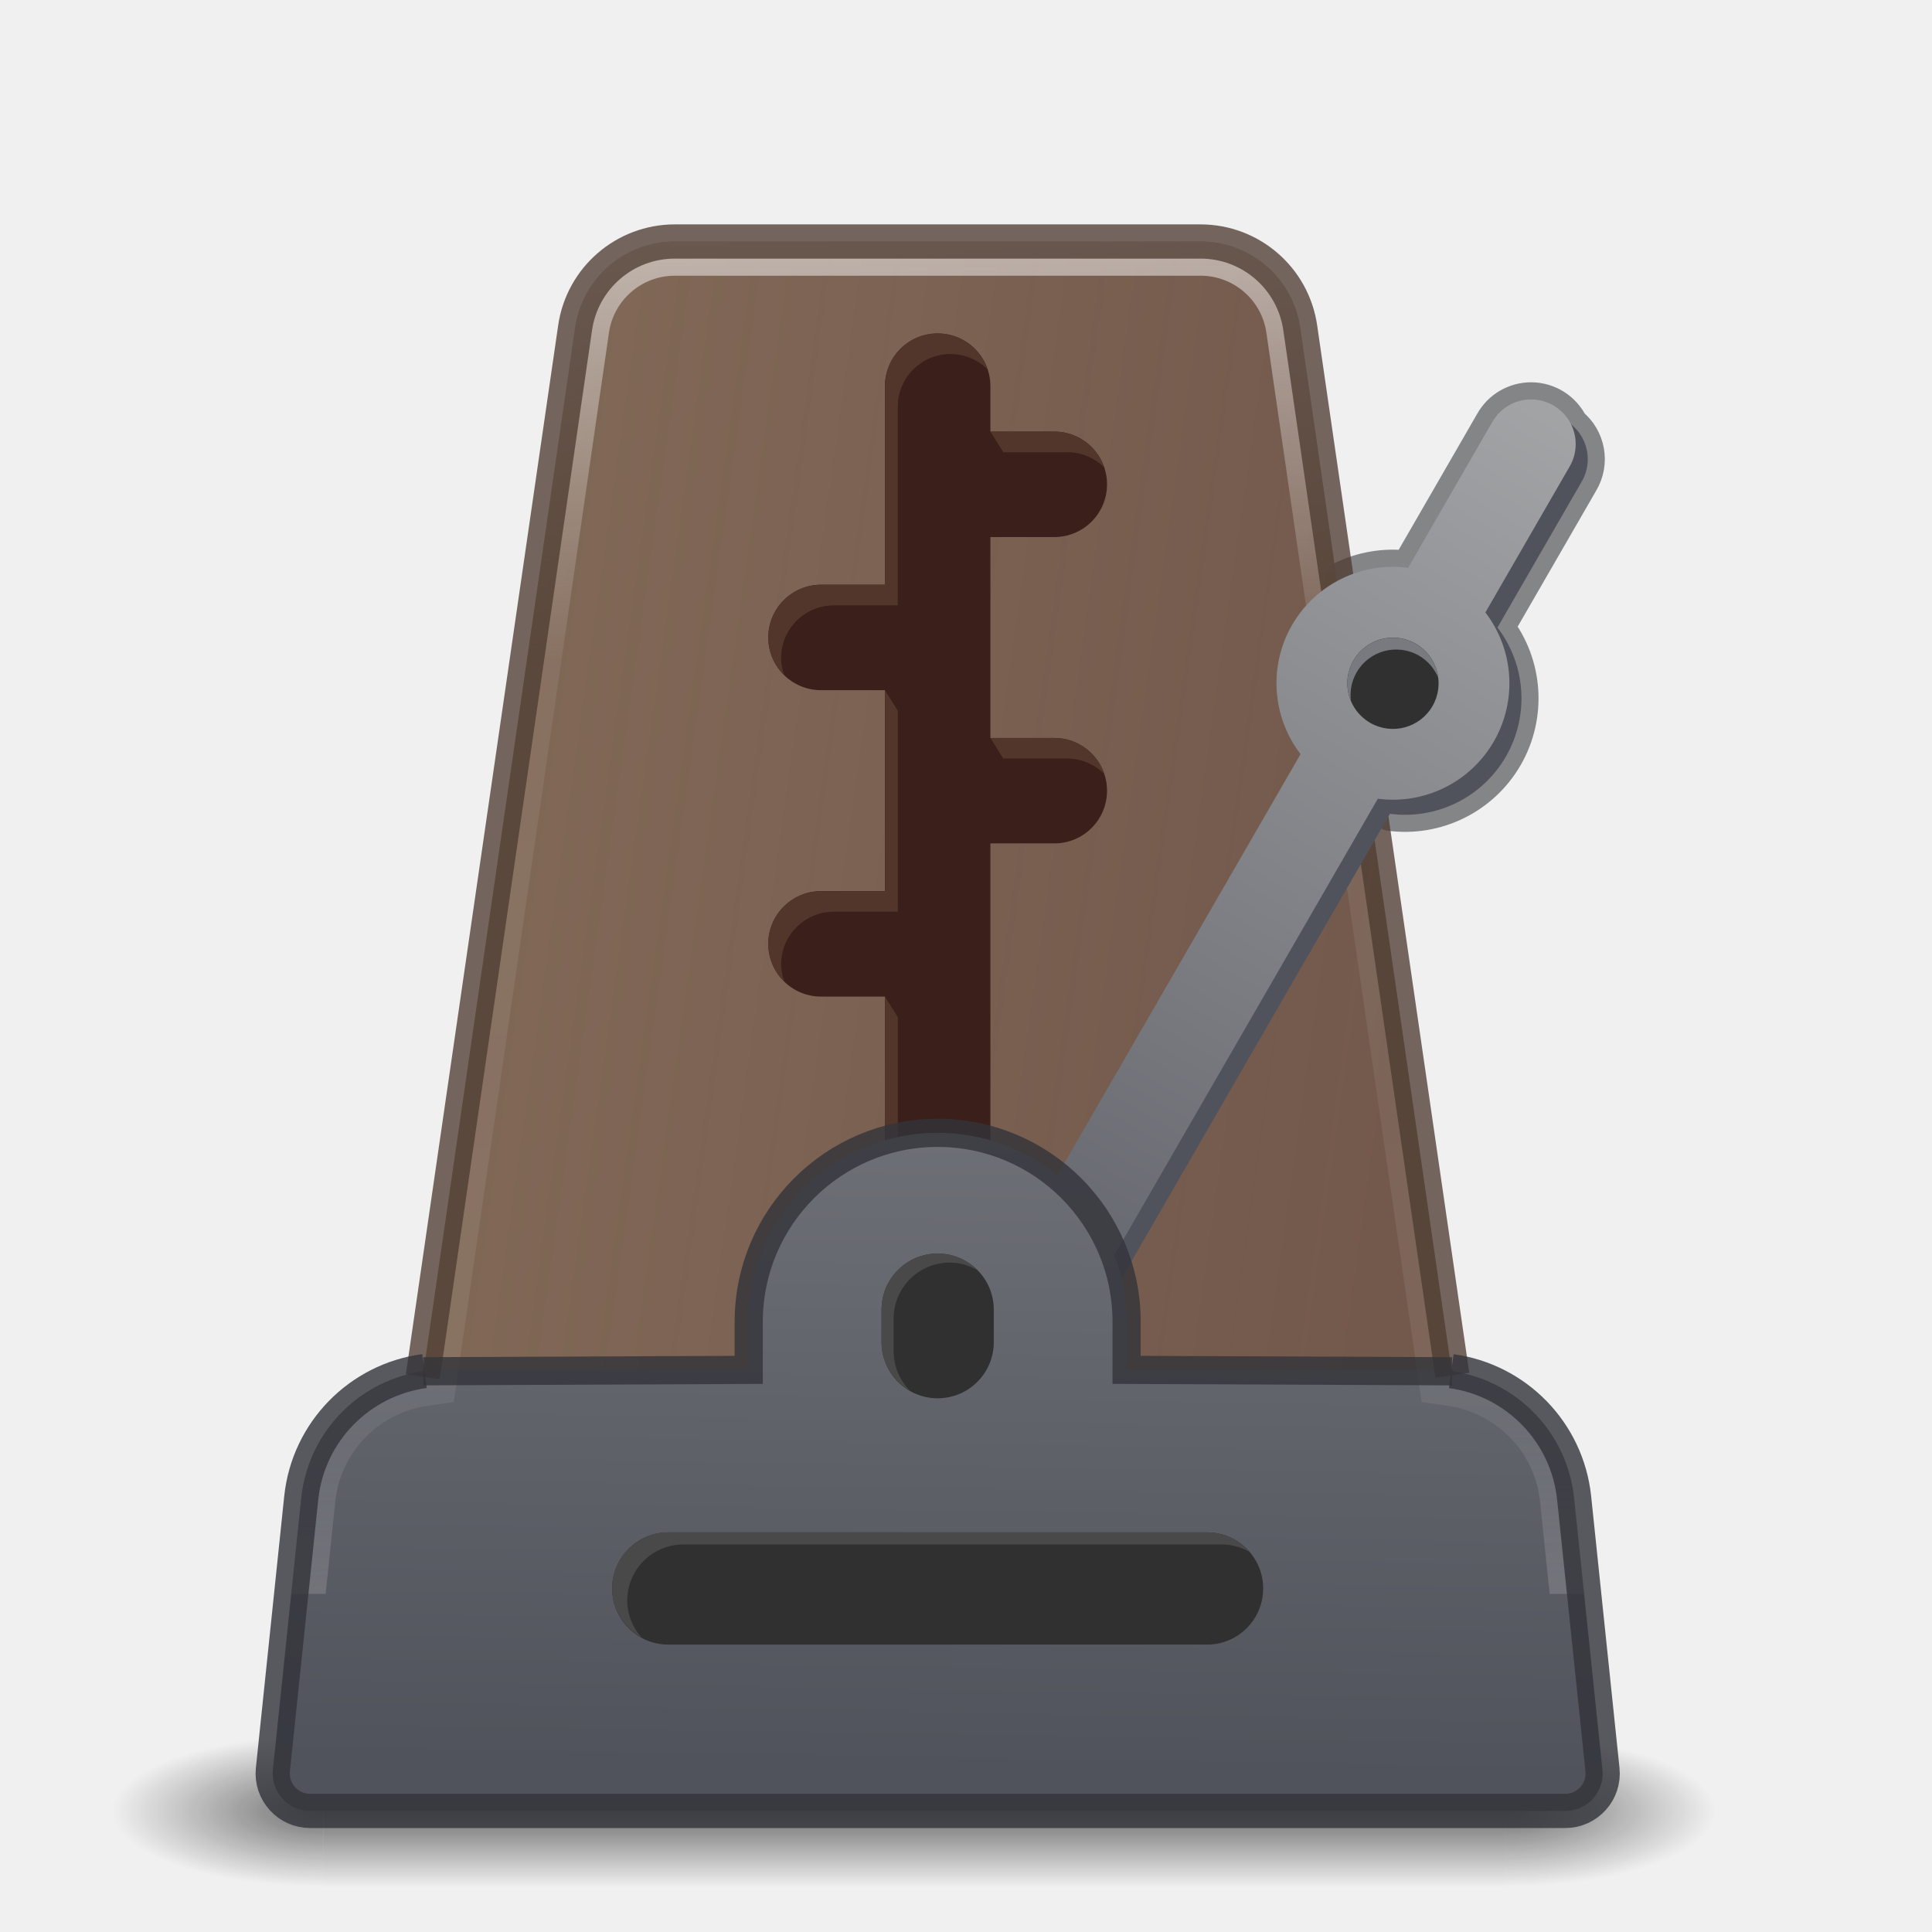
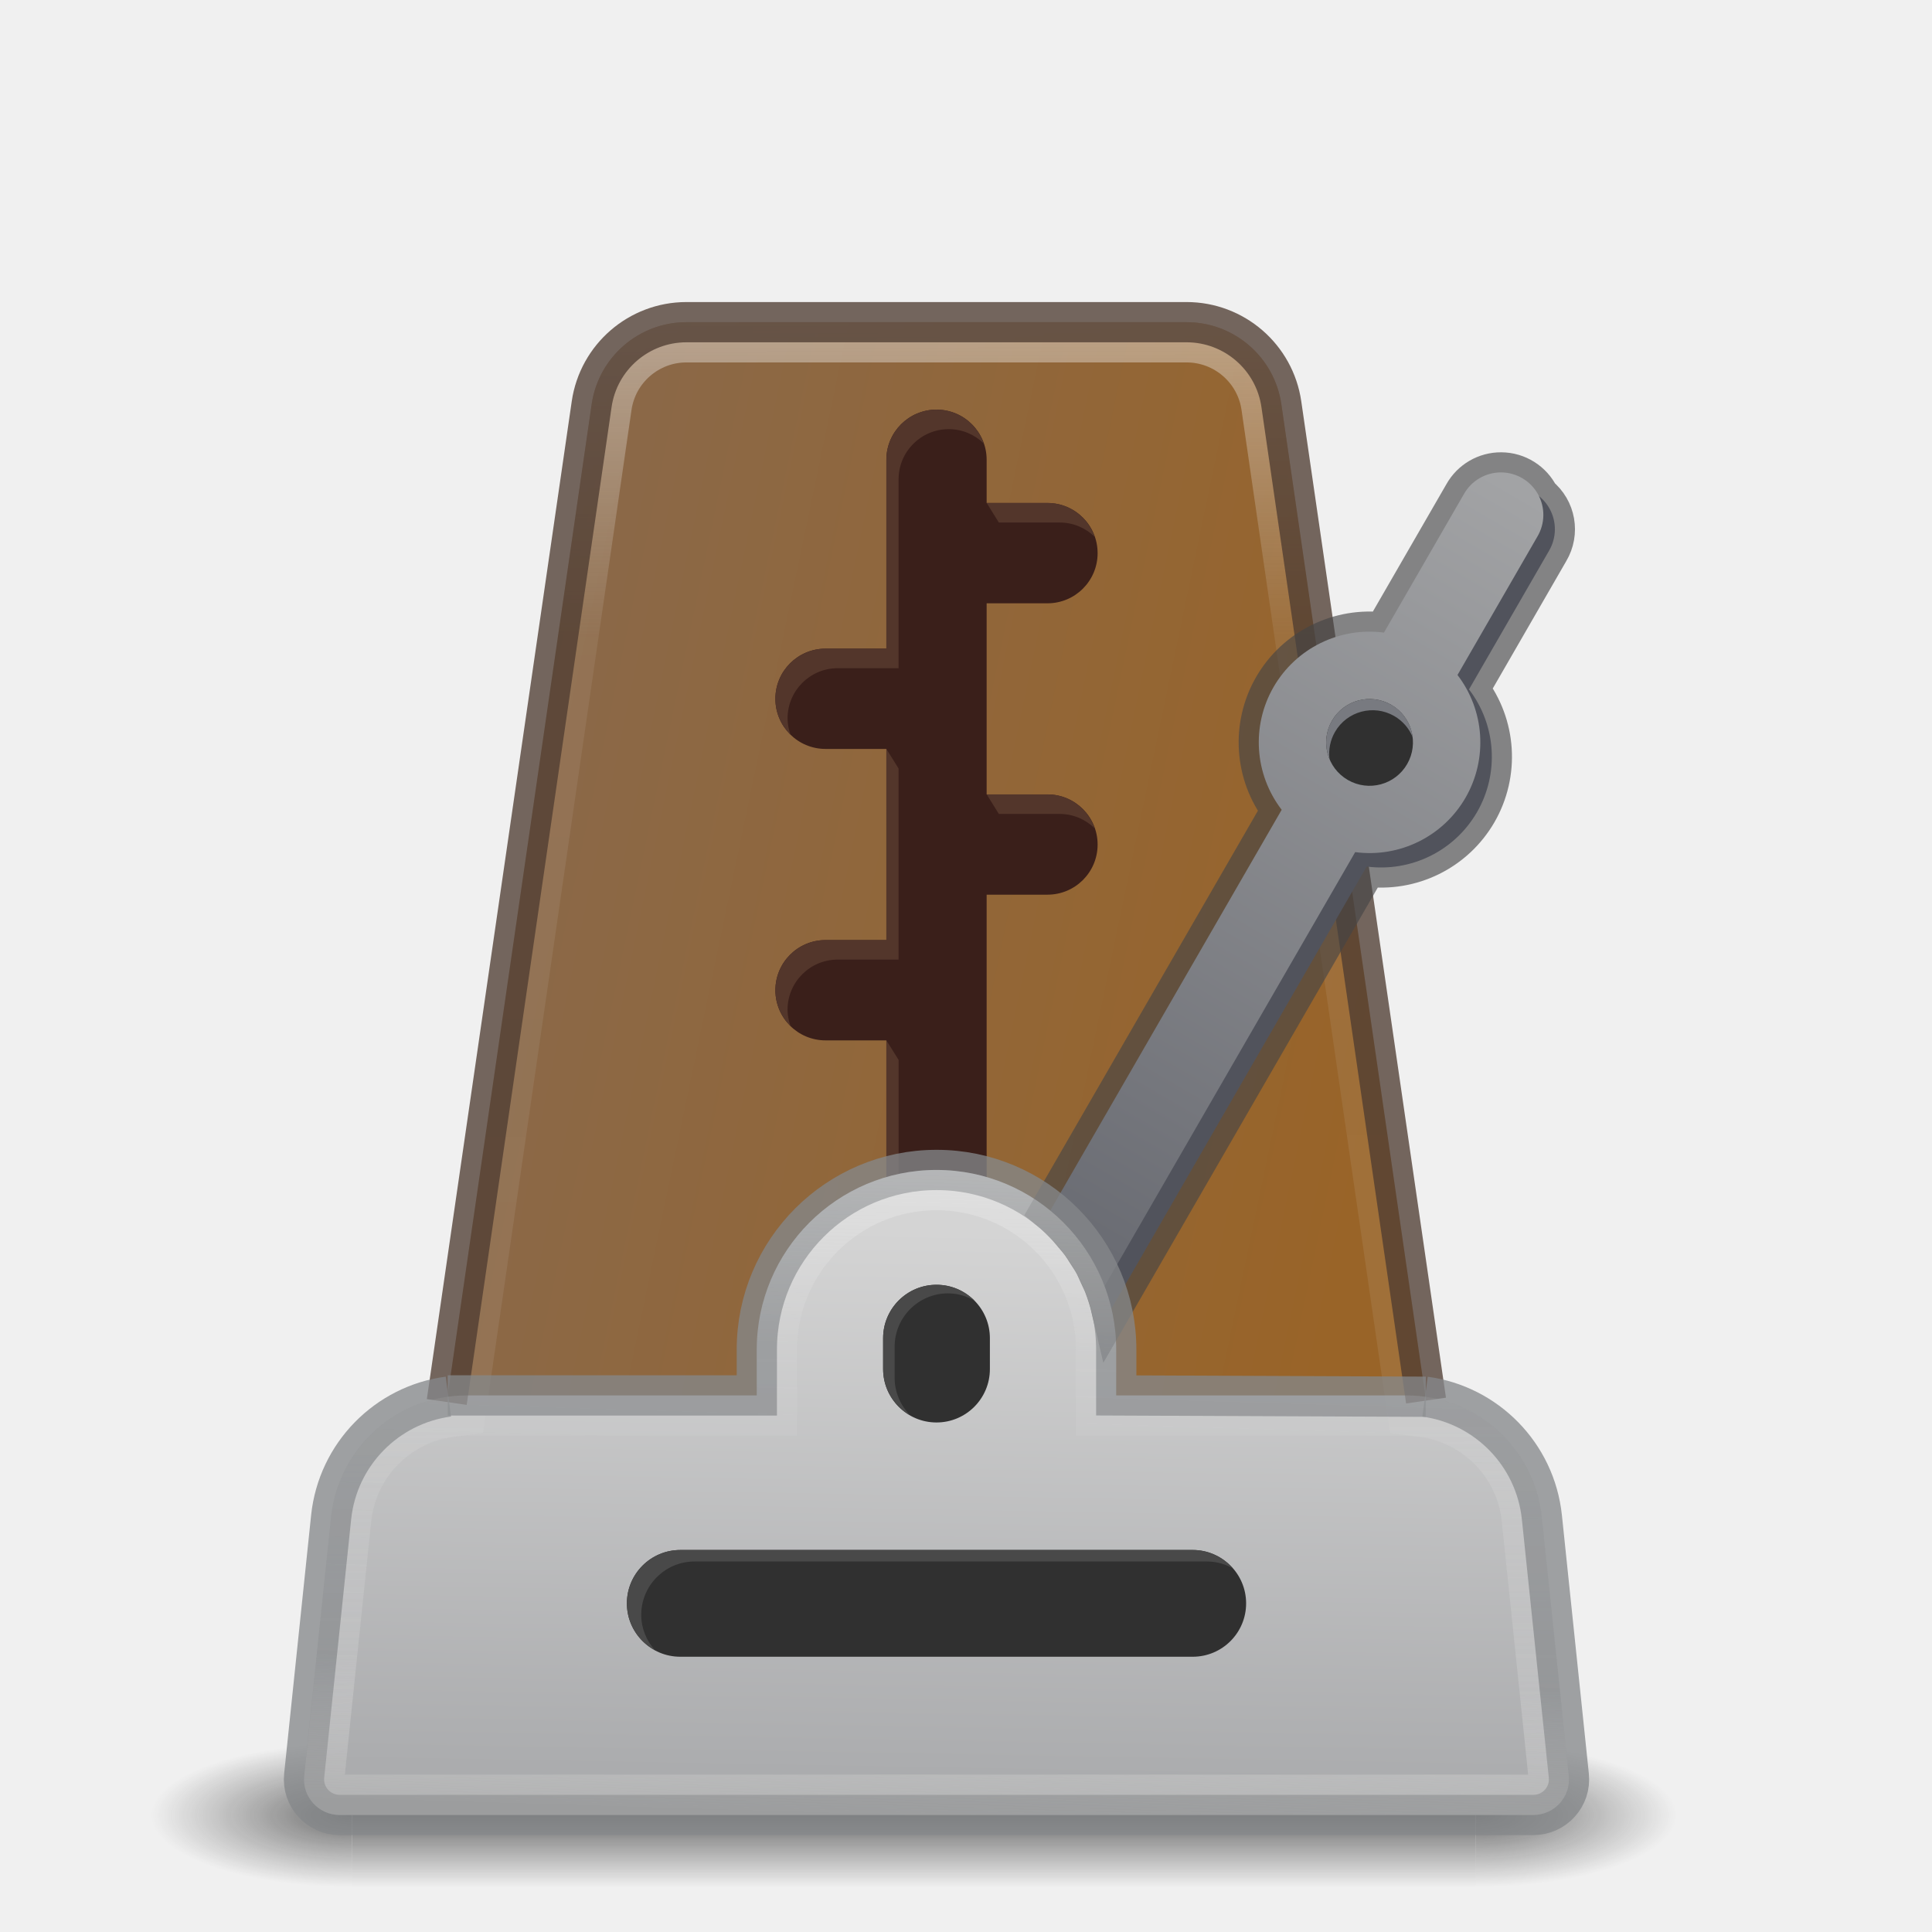
<svg xmlns="http://www.w3.org/2000/svg" xmlns:xlink="http://www.w3.org/1999/xlink" width="48" height="48" viewBox="0 0 48 48" id="svg2" version="1.1">
  <defs id="defs4">
+     <linearGradient id="linearGradient996">
+       <stop id="stop988" offset="0" style="stop-color:#ababab;stop-opacity:0.85" />
+       <stop style="stop-color:#dcdcdc;stop-opacity:0.097" offset="0.222" id="stop990" />
+       <stop style="stop-color:#ececec;stop-opacity:0.185" offset="0.726" id="stop992" />
+       <stop id="stop994" offset="1" style="stop-color:#ffffff;stop-opacity:0.531" />
+     </linearGradient>
+     <linearGradient id="linearGradient966">
+       <stop style="stop-color:#836b59;stop-opacity:1" offset="0" id="stop959" />
+       <stop id="stop962" offset="1" style="stop-color:#996428;stop-opacity:1;" />
+     </linearGradient>
    <linearGradient id="linearGradient967">
      <stop style="stop-color:#a2a3a5;stop-opacity:1" offset="0" id="stop963" />
      <stop style="stop-color:#6a6c73;stop-opacity:1" offset="1" id="stop965" />
    </linearGradient>
    <linearGradient id="linearGradient1001-4">
-       <stop id="stop954" offset="0" style="stop-color:#51535c;stop-opacity:1" />
-       <stop style="stop-color:#73757b;stop-opacity:1;" offset="1" id="stop961" />
+       <stop id="stop954" offset="0" style="stop-color:#abacae;stop-opacity:1" />
+       <stop style="stop-color:#d4d4d4;stop-opacity:1" offset="1" id="stop961" />
    </linearGradient>
-     <linearGradient id="linearGradient1009">
+     <linearGradient id="linearGradient1009-4">
      <stop id="stop942" offset="0" style="stop-color:#836b59;stop-opacity:1" />
-       <stop id="stop944" offset="1" style="stop-color:#6b4f41;stop-opacity:0.936" />
+       <stop style="stop-color:#996428;stop-opacity:1;" offset="0.545" id="stop955" />
+       <stop id="stop944" offset="1" style="stop-color:#ad5f00;stop-opacity:1" />
    </linearGradient>
    <linearGradient id="linearGradient1192">
      <stop style="stop-color:#d9d9d9;stop-opacity:0.309" offset="0" id="stop1188" />
      <stop id="stop1206" offset="0.222" style="stop-color:#dcdcdc;stop-opacity:0.097" />
      <stop id="stop1204" offset="0.726" style="stop-color:#ececec;stop-opacity:0.08" />
      <stop style="stop-color:#ffffff;stop-opacity:0.531" offset="1" id="stop1190" />
    </linearGradient>
    <linearGradient id="linearGradient4224">
      <stop style="stop-color:#000000;stop-opacity:0.6" offset="0" id="stop4226" />
      <stop style="stop-color:#000000;stop-opacity:0;" offset="1" id="stop4228" />
    </linearGradient>
    <linearGradient id="linearGradient4202">
      <stop style="stop-color:#000000;stop-opacity:0.6" offset="0" id="stop4204" />
      <stop style="stop-color:#000000;stop-opacity:0;" offset="1" id="stop4206" />
    </linearGradient>
    <linearGradient id="linearGradient4189">
      <stop style="stop-color:#000000;stop-opacity:0" offset="0" id="stop4192" />
      <stop id="stop4198" offset="0.5" style="stop-color:#000000;stop-opacity:0.6" />
      <stop style="stop-color:#000000;stop-opacity:0;" offset="1" id="stop4194" />
    </linearGradient>
    <linearGradient id="linearGradient4207">
      <stop style="stop-color:#000000;stop-opacity:0.125" offset="0" id="stop4209" />
      <stop style="stop-color:#000000;stop-opacity:0" offset="1" id="stop4211" />
    </linearGradient>
    <linearGradient id="linearGradient4199">
      <stop id="stop4201" offset="0" style="stop-color:#000000;stop-opacity:0.251" />
      <stop id="stop4203" offset="1" style="stop-color:#ffffff;stop-opacity:0.502" />
    </linearGradient>
    <linearGradient id="linearGradient4187">
      <stop style="stop-color:#000000;stop-opacity:0.439" offset="0" id="stop4189" />
      <stop style="stop-color:#000000;stop-opacity:0.251" offset="1" id="stop4191" />
    </linearGradient>
    <linearGradient xlink:href="#linearGradient4187" id="linearGradient4193" x1="32" y1="1048" x2="32" y2="993" gradientUnits="userSpaceOnUse" />
    <linearGradient xlink:href="#linearGradient4199" id="linearGradient4197" gradientUnits="userSpaceOnUse" x1="32" y1="1030" x2="32" y2="993" gradientTransform="translate(0,1.008766)" />
    <linearGradient xlink:href="#linearGradient4207" id="linearGradient4213" x1="32" y1="1046" x2="32" y2="993" gradientUnits="userSpaceOnUse" />
    <filter style="color-interpolation-filters:sRGB" id="filter4441">
      <feFlood flood-opacity="0.498" flood-color="rgb(0,0,0)" result="flood" id="feFlood4443" />
      <feComposite in="flood" in2="SourceGraphic" operator="in" result="composite1" id="feComposite4445" />
      <feGaussianBlur in="composite1" stdDeviation="1" result="blur" id="feGaussianBlur4447" />
      <feOffset dx="1.38778e-16" dy="1" result="offset" id="feOffset4449" />
      <feComposite in="SourceGraphic" in2="offset" operator="over" result="composite2" id="feComposite4451" />
    </filter>
    <filter style="color-interpolation-filters:sRGB" id="filter4175">
      <feFlood flood-opacity="0.498" flood-color="rgb(0,0,0)" result="flood" id="feFlood4177" />
      <feComposite in="flood" in2="SourceGraphic" operator="in" result="composite1" id="feComposite4179" />
      <feGaussianBlur in="composite1" stdDeviation="1" result="blur" id="feGaussianBlur4181" />
      <feOffset dx="1.38778e-16" dy="1" result="offset" id="feOffset4183" />
      <feComposite in="SourceGraphic" in2="offset" operator="over" result="composite2" id="feComposite4185" />
    </filter>
    <filter style="color-interpolation-filters:sRGB" id="filter4187">
      <feFlood flood-opacity="0.498" flood-color="rgb(0,0,0)" result="flood" id="feFlood4189" />
      <feComposite in="flood" in2="SourceGraphic" operator="in" result="composite1" id="feComposite4191" />
      <feGaussianBlur in="composite1" stdDeviation="1" result="blur" id="feGaussianBlur4193" />
      <feOffset dx="1.38778e-16" dy="1" result="offset" id="feOffset4195" />
      <feComposite in="SourceGraphic" in2="offset" operator="over" result="composite2" id="feComposite4197" />
    </filter>
    <linearGradient xlink:href="#linearGradient4189" id="linearGradient4196" x1="32" y1="58" x2="32" y2="62" gradientUnits="userSpaceOnUse" gradientTransform="matrix(0.9565217,0,0,1.25,1.391304,-15.5)" />
    <radialGradient xlink:href="#linearGradient4202" id="radialGradient4208" cx="9" cy="60" fx="9" fy="60" r="4" gradientTransform="matrix(-2,0,0,-0.625,28,97)" gradientUnits="userSpaceOnUse" />
    <radialGradient xlink:href="#linearGradient4224" id="radialGradient4230" cx="56" cy="60" fx="56" fy="60" r="3" gradientTransform="matrix(2.666667,0,0,0.8333333,-95.33333,9.5)" gradientUnits="userSpaceOnUse" />
    <radialGradient xlink:href="#linearGradient4203" id="radialGradient4209" cx="32" cy="-7" fx="32" fy="-7" r="28" gradientTransform="matrix(1,0,0,0.7142857,-9.9121094e-7,9)" gradientUnits="userSpaceOnUse" />
    <linearGradient id="linearGradient4203">
      <stop style="stop-color:#ffffff;stop-opacity:0.4" offset="0" id="stop4205" />
      <stop style="stop-color:#ffffff;stop-opacity:0" offset="1" id="stop4207" />
    </linearGradient>
-     <linearGradient xlink:href="#linearGradient1001-4" id="linearGradient1015" gradientUnits="userSpaceOnUse" x1="197.563" y1="434.29" x2="201.011" y2="217.703" gradientTransform="matrix(0.08731677,0,0,0.08731678,6.002172,22)" />
-     <mask maskUnits="userSpaceOnUse" id="mask1184">
-       <path id="path1186" d="m 22.354,8 c -1.658,0 -3.064,1.217 -3.303,2.857 l -5.021,34.584 c -2.124,0.299 -3.823,1.993 -4.051,4.182 l -0.938,8.998 c -0.077,0.731 0.497,1.369 1.232,1.369 h 41.576 c 0.736,0 1.309,-0.638 1.232,-1.369 l -0.938,-8.998 C 51.916,47.435 50.218,45.74 48.094,45.441 L 43.072,10.857 C 42.835,9.217 41.427,8 39.77,8 Z" style="fill:#fef6ef;fill-opacity:1;stroke:none;stroke-width:0.116;stroke-opacity:1" />
-     </mask>
-     <linearGradient xlink:href="#linearGradient1192" id="linearGradient1194" x1="31.034" y1="58.561" x2="30.839" y2="8" gradientUnits="userSpaceOnUse" />
+     <linearGradient xlink:href="#linearGradient1001-4" id="linearGradient1015" gradientUnits="userSpaceOnUse" x1="197.563" y1="434.29" x2="200.451" y2="271.915" gradientTransform="matrix(0.08305198,0,0,0.08305198,6.818014,24.00427)" />
+     <linearGradient xlink:href="#linearGradient1192" id="linearGradient1194" x1="31.034" y1="58.561" x2="30.964" y2="4" gradientUnits="userSpaceOnUse" />
    <linearGradient id="linearGradient4170">
      <stop id="stop1245" offset="0" style="stop-color:#575d5e;stop-opacity:1" />
      <stop id="stop1247" offset="1" style="stop-color:#292d2e;stop-opacity:1" />
    </linearGradient>
    <linearGradient xlink:href="#linearGradient3924-2-2-5-8" gradientUnits="userSpaceOnUse" gradientTransform="matrix(1.432432,0,0,1.436283,59.56247,-7.457432)" y2="43" y1="5" x2="24" x1="24" id="linearGradient3180" />
    <linearGradient id="linearGradient3924-2-2-5-8">
      <stop id="stop1251" style="stop-color:#ffffff;stop-opacity:1" offset="0" />
      <stop id="stop1253" style="stop-color:#ffffff;stop-opacity:0.235" offset=".063" />
      <stop id="stop1255" style="stop-color:#ffffff;stop-opacity:0.157" offset=".951" />
      <stop id="stop1257" style="stop-color:#ffffff;stop-opacity:0.392" offset="1" />
    </linearGradient>
    <radialGradient xlink:href="#linearGradient3688-166-749-4-0-3-8" gradientUnits="userSpaceOnUse" gradientTransform="matrix(2.003784,0,0,1.4,27.98813,-17.4)" fy="43.5" fx="4.993" r="2.5" cy="43.5" cx="4.993" id="radialGradient3337-2-2" />
    <linearGradient id="linearGradient3688-166-749-4-0-3-8">
      <stop id="stop1261" style="stop-color:#181818;stop-opacity:1" offset="0" />
      <stop id="stop1263" style="stop-color:#181818;stop-opacity:0" offset="1" />
    </linearGradient>
    <radialGradient xlink:href="#linearGradient3688-166-749-4-0-3-8" gradientUnits="userSpaceOnUse" gradientTransform="matrix(2.003784,0,0,1.4,-20.01187,-104.4)" fy="43.5" fx="4.993" r="2.5" cy="43.5" cx="4.993" id="radialGradient3339-1-4" />
    <linearGradient id="linearGradient3702-501-757-8-4-1-1">
      <stop id="stop1272" style="stop-color:#181818;stop-opacity:0" offset="0" />
      <stop id="stop1274" style="stop-color:#181818;stop-opacity:1" offset=".5" />
      <stop id="stop1276" style="stop-color:#181818;stop-opacity:0" offset="1" />
    </linearGradient>
    <linearGradient xlink:href="#linearGradient3702-501-757-8-4-1-1" gradientUnits="userSpaceOnUse" y2="39.999" y1="47.028" x2="25.058" x1="25.058" id="linearGradient4159" />
    <linearGradient xlink:href="#linearGradient4170" gradientUnits="userSpaceOnUse" y2="59" y1="5" x2="32" x1="32" id="linearGradient4166" gradientTransform="translate(61.94085,-4.986654)" />
-     <linearGradient xlink:href="#linearGradient1009" id="linearGradient947" gradientUnits="userSpaceOnUse" x1="14.868" y1="180.16" x2="330.282" y2="224.686" />
-     <linearGradient xlink:href="#linearGradient967" id="linearGradient969" x1="51.131" y1="13.732" x2="35.942" y2="39.871" gradientUnits="userSpaceOnUse" gradientTransform="matrix(0.7499999,0,0,0.75,-1.4062502e-6,16)" />
-     <linearGradient xlink:href="#linearGradient1009" id="linearGradient1199" gradientUnits="userSpaceOnUse" x1="14.868" y1="180.16" x2="330.282" y2="224.686" />
+     <linearGradient xlink:href="#linearGradient1009-4" id="linearGradient947" gradientUnits="userSpaceOnUse" x1="14.868" y1="180.16" x2="330.282" y2="224.686" />
+     <linearGradient xlink:href="#linearGradient967" id="linearGradient969" x1="51.131" y1="13.732" x2="35.942" y2="39.871" gradientUnits="userSpaceOnUse" gradientTransform="matrix(0.7133679,0,0,0.7133679,1.109003,18.29733)" />
+     <clipPath clipPathUnits="userSpaceOnUse" id="clipPath946">
+       <path style="fill:#fef6ef;fill-opacity:1;stroke:none;stroke-width:0.116;stroke-opacity:1" d="m 22.354,8 c -1.658,0 -3.064,1.217 -3.303,2.857 l -5.021,34.584 c -2.124,0.299 -3.823,1.993 -4.051,4.182 l -0.938,8.998 c -0.077,0.731 0.497,1.369 1.232,1.369 h 41.576 c 0.736,0 1.309,-0.638 1.232,-1.369 l -0.938,-8.998 C 51.916,47.435 50.218,45.74 48.094,45.441 L 43.072,10.857 C 42.835,9.217 41.427,8 39.77,8 Z" id="path948" />
+     </clipPath>
+     <linearGradient xlink:href="#linearGradient966" id="linearGradient957" gradientUnits="userSpaceOnUse" x1="-65.657" y1="146.339" x2="330.931" y2="229.135" />
+     <linearGradient xlink:href="#linearGradient996" id="linearGradient976" x1="30.274" y1="60" x2="30.96" y2="37.527" gradientUnits="userSpaceOnUse" />
+     <clipPath clipPathUnits="userSpaceOnUse" id="clipPath982">
+       <path style="fill:url(#linearGradient986);fill-opacity:1;stroke-width:0.116" d="m 51.85,59.99 h -41.577 c -0.736,0 -1.31,-0.637 -1.233,-1.368 l 0.938,-8.998 c 0.251,-2.412 2.284,-4.245 4.71,-4.245 h 10.114 v -1.594 c 0,-3.455 2.803,-6.259 6.259,-6.259 3.457,0 6.259,2.802 6.259,6.259 v 1.594 h 10.114 c 2.426,0 4.459,1.832 4.71,4.245 l 0.938,8.998 c 0.077,0.731 -0.497,1.368 -1.233,1.368 z" id="path984" />
+     </clipPath>
+     <linearGradient xlink:href="#linearGradient1001-4" id="linearGradient986" gradientUnits="userSpaceOnUse" gradientTransform="matrix(0.1164224,0,0,0.1164224,8.002899,8)" x1="197.563" y1="434.29" x2="200.451" y2="271.915" />
  </defs>
  <g id="layer6" style="display:none" transform="translate(0,-16)">
-     <rect style="opacity:1;fill:none;fill-opacity:1;fill-rule:evenodd;stroke:#5366e6;stroke-width:0;stroke-linecap:round;stroke-linejoin:round;stroke-miterlimit:4;stroke-dasharray:none;stroke-dashoffset:0;stroke-opacity:1;paint-order:markers fill stroke" id="rect1193" width="44.25" height="38.719" x="3.75" y="16" />
-     <rect style="opacity:1;fill:#787a80;fill-opacity:0.497;fill-rule:evenodd;stroke:none;stroke-width:0;stroke-linecap:round;stroke-linejoin:round;stroke-miterlimit:4;stroke-dasharray:none;stroke-dashoffset:0;stroke-opacity:0.821;paint-order:markers fill stroke" id="rect1195" width="48" height="48" x="-5.6250001e-06" y="16" />
+     <rect style="opacity:0.07;fill:#51535c;fill-opacity:1;fill-rule:evenodd;stroke:none;stroke-width:1;stroke-linecap:round;stroke-linejoin:round;stroke-miterlimit:4;stroke-dasharray:none;stroke-dashoffset:0;stroke-opacity:0.63;paint-order:markers fill stroke" id="rect1365" width="48" height="48" x="0" y="16" />
  </g>
  <g id="layer3" style="display:none" transform="translate(0,-16)">
    <rect style="opacity:1;fill:url(#linearGradient4196);fill-opacity:1;stroke:none;stroke-width:1;stroke-miterlimit:4;stroke-dasharray:none;stroke-opacity:0.251" id="rect4187" width="44" height="5" x="10" y="57" ry="0" />
    <rect style="opacity:1;fill:url(#radialGradient4208);fill-opacity:1;stroke:none;stroke-width:1;stroke-miterlimit:4;stroke-dasharray:none;stroke-opacity:0.251" id="rect4200" width="8" height="5" x="2" y="57" />
    <rect style="opacity:1;fill:url(#radialGradient4230);fill-opacity:1;stroke:none;stroke-width:1;stroke-miterlimit:4;stroke-dasharray:none;stroke-opacity:0.251" id="rect4222" width="8" height="5" x="54" y="57" />
  </g>
  <g id="layer1" transform="translate(0,-1004.362)" style="display:none">
    <rect style="opacity:1;fill:#68b723;fill-opacity:1;stroke:none;stroke-width:1;stroke-miterlimit:4;stroke-dasharray:none;stroke-opacity:1" id="rect4155" width="56" height="56" x="4" y="992.362" rx="4" ry="4" />
    <rect ry="3.5" rx="3.5" y="992.853" x="4.5" height="55" width="55" id="rect4157" style="opacity:1;fill:none;fill-opacity:1;stroke:url(#linearGradient4193);stroke-width:1;stroke-miterlimit:4;stroke-dasharray:none;stroke-opacity:1" />
    <rect style="opacity:1;fill:none;fill-opacity:1;stroke:url(#linearGradient4197);stroke-width:1;stroke-miterlimit:4;stroke-dasharray:none;stroke-opacity:1" id="rect4195" width="53" height="53" x="5.5" y="993.862" rx="2.5" ry="2.5" />
    <rect ry="2" rx="2" y="994.362" x="6" height="52" width="52" id="rect4205" style="opacity:1;fill:url(#linearGradient4213);fill-opacity:1;stroke:none;stroke-width:1;stroke-miterlimit:4;stroke-dasharray:none;stroke-opacity:1" />
  </g>
  <g id="layer2" style="display:none" transform="translate(0,-16)">
    <path id="path4806" d="M 27,12 16,52 H 48 L 37,12 Z" style="display:inline;fill:none;fill-opacity:1;fill-rule:evenodd;stroke:#ffffff;stroke-width:4;stroke-linecap:round;stroke-linejoin:round;stroke-miterlimit:4;stroke-dasharray:none;stroke-opacity:1;filter:url(#filter4187)" />
    <rect transform="rotate(30)" ry="1.9" y="-11.349" x="49.227" height="38" width="4" id="rect4808" style="display:inline;fill:#ffffff;fill-opacity:1;stroke:none" />
  </g>
  <g id="layer4" style="display:none" transform="translate(0,-16)">
    <rect style="opacity:1;fill:url(#radialGradient4209);fill-opacity:1;fill-rule:evenodd;stroke:none;stroke-width:1px;stroke-linecap:butt;stroke-linejoin:miter;stroke-opacity:1" id="rect3384" width="56" height="20" x="4" y="4" ry="4" />
  </g>
-   <g id="layer5" style="display:inline" transform="translate(0,-16)">
-     <path style="color:#000000;font-style:normal;font-variant:normal;font-weight:normal;font-stretch:normal;font-size:medium;line-height:normal;font-family:sans-serif;font-variant-ligatures:normal;font-variant-position:normal;font-variant-caps:normal;font-variant-numeric:normal;font-variant-alternates:normal;font-feature-settings:normal;text-indent:0;text-align:start;text-decoration:none;text-decoration-line:none;text-decoration-style:solid;text-decoration-color:#000000;letter-spacing:normal;word-spacing:normal;text-transform:none;writing-mode:lr-tb;direction:ltr;text-orientation:mixed;dominant-baseline:auto;baseline-shift:baseline;text-anchor:start;white-space:normal;shape-padding:0;clip-rule:nonzero;display:inline;overflow:visible;visibility:visible;opacity:1;isolation:auto;mix-blend-mode:normal;color-interpolation:sRGB;color-interpolation-filters:linearRGB;solid-color:#000000;solid-opacity:1;vector-effect:none;fill:none;fill-opacity:1;fill-rule:nonzero;stroke:#5d5e60;stroke-width:0.85;stroke-linecap:round;stroke-linejoin:miter;stroke-miterlimit:4;stroke-dasharray:none;stroke-dashoffset:0;stroke-opacity:0.728;color-rendering:auto;image-rendering:auto;shape-rendering:auto;text-rendering:auto;enable-background:accumulate" d="m 34.531,36.218 c 1.159,0.152 2.296,-0.409 2.881,-1.421 0.584,-1.013 0.502,-2.278 -0.209,-3.207 l 2.087,-3.615 c 0.283,-0.474 0.174,-1.084 -0.256,-1.431 -0.185,-0.377 -0.567,-0.618 -0.987,-0.621 -0.405,-0.003 -0.78,0.215 -0.977,0.568 l -2.087,3.615 c -0.576,-0.076 -1.147,0.025 -1.648,0.269" id="path1378" />
-     <g transform="matrix(1.048415,0,0,0.5357143,-2.456411,37.69643)" style="opacity:0.6;stroke-width:1.333" id="g1289">
-       <rect width="5" height="7" x="38" y="40" style="fill:url(#radialGradient3337-2-2);fill-opacity:1;stroke:none;stroke-width:1.333" id="rect1283" />
-       <rect width="5" height="7" x="-10" y="-47" transform="scale(-1)" style="fill:url(#radialGradient3339-1-4);fill-opacity:1;stroke:none;stroke-width:1.333" id="rect1285" />
-       <rect width="28" height="7" x="10" y="40" style="fill:url(#linearGradient4159);fill-opacity:1;stroke:none;stroke-width:1.333" id="rect1287" />
+   <g id="layer5" transform="translate(0,-16)">
+     <g transform="matrix(0.9972072,0,0,0.5095485,-1.227429,38.93404)" style="opacity:0.6;stroke-width:1.402" id="g1289">
+       <rect width="5" height="7" x="38" y="40" style="fill:url(#radialGradient3337-2-2);fill-opacity:1;stroke:none;stroke-width:1.402" id="rect1283" />
+       <rect width="5" height="7" x="-10" y="-47" transform="scale(-1)" style="fill:url(#radialGradient3339-1-4);fill-opacity:1;stroke:none;stroke-width:1.402" id="rect1285" />
+       <rect width="28" height="7" x="10" y="40" style="fill:url(#linearGradient4159);fill-opacity:1;stroke:none;stroke-width:1.402" id="rect1287" />
    </g>
-     <g id="g883" transform="matrix(0.08731677,0,0,0.08731678,6.002173,22)" style="fill:url(#linearGradient947);fill-opacity:1;stroke-width:1.333">
-       <path style="fill:url(#linearGradient1199);fill-opacity:1;stroke-width:1.333" d="M 360.718,434.29 H 35.399 L 94.899,24.54 C 96.948,10.45 109.019,0 123.259,0 h 149.6 c 14.24,0 26.32,10.45 28.36,24.54 z" id="path881" />
+     <g id="g883" transform="matrix(0.08305198,0,0,0.08305198,6.818014,24.00427)" style="fill:url(#linearGradient947);fill-opacity:1;stroke-width:1.402">
+       <path style="fill:url(#linearGradient957);fill-opacity:1;stroke-width:1.402" d="M 360.718,434.29 H 35.399 L 94.899,24.54 C 96.948,10.45 109.019,0 123.259,0 h 149.6 c 14.24,0 26.32,10.45 28.36,24.54 z" id="path881" />
    </g>
-     <path id="path889" d="m 27.504,35.644 c 0,0.724 -0.586,1.31 -1.31,1.31 h -1.588 v 13.226 c 0,0.723 -0.587,1.31 -1.31,1.31 -0.723,0 -1.31,-0.587 -1.31,-1.31 v -9.42 h -1.588 c -0.723,0 -1.31,-0.587 -1.31,-1.31 0,-0.724 0.587,-1.31 1.31,-1.31 h 1.588 v -4.993 h -1.588 c -0.723,0 -1.31,-0.586 -1.31,-1.31 0,-0.723 0.587,-1.31 1.31,-1.31 h 1.588 V 25.594 c 0,-0.723 0.587,-1.31 1.31,-1.31 0.723,0 1.31,0.587 1.31,1.31 v 1.129 h 1.588 c 0.724,0 1.31,0.586 1.31,1.31 0,0.723 -0.586,1.31 -1.31,1.31 h -1.588 v 4.992 h 1.588 c 0.724,0 1.31,0.587 1.31,1.31 z" style="fill:#3a1f1a;fill-opacity:1;stroke-width:0.116" />
+     <path id="path889" d="m 27.27,36.982 c 0,0.689 -0.557,1.246 -1.246,1.246 H 24.513 v 12.58 c 0,0.688 -0.558,1.246 -1.246,1.246 -0.688,0 -1.246,-0.558 -1.246,-1.246 v -8.96 h -1.511 c -0.688,0 -1.246,-0.558 -1.246,-1.246 0,-0.689 0.558,-1.246 1.246,-1.246 h 1.511 v -4.749 h -1.511 c -0.688,0 -1.246,-0.557 -1.246,-1.246 0,-0.688 0.558,-1.246 1.246,-1.246 h 1.511 V 27.423 c 0,-0.688 0.558,-1.246 1.246,-1.246 0.688,0 1.246,0.558 1.246,1.246 v 1.074 h 1.511 c 0.689,0 1.246,0.557 1.246,1.246 0,0.688 -0.557,1.246 -1.246,1.246 H 24.513 v 4.748 h 1.511 c 0.689,0 1.246,0.558 1.246,1.246 z" style="fill:#3a1f1a;fill-opacity:1;stroke-width:0.116" />
    <g id="g1158" />
-     <path style="fill:#53362b;fill-opacity:1;stroke-width:0.116" d="m 23.297,24.284 c -0.723,0 -1.31,0.587 -1.31,1.31 v 4.935 h -1.589 c -0.723,0 -1.31,0.587 -1.31,1.31 0,0.367 0.151,0.697 0.394,0.935 -0.046,-0.134 -0.076,-0.274 -0.076,-0.423 0,-0.723 0.587,-1.311 1.31,-1.311 h 1.589 v -4.934 c 0,-0.723 0.587,-1.31 1.31,-1.31 0.357,0 0.679,0.144 0.916,0.375 -0.177,-0.514 -0.66,-0.886 -1.233,-0.886 z m 1.31,2.439 0.318,0.511 h 1.588 c 0.357,0 0.679,0.142 0.916,0.374 -0.177,-0.514 -0.659,-0.885 -1.233,-0.885 z m -2.62,6.425 4.16e-4,4.993 h -1.589 c -0.723,0 -1.31,0.586 -1.31,1.31 0,0.367 0.152,0.697 0.396,0.935 -0.046,-0.134 -0.078,-0.275 -0.078,-0.425 0,-0.724 0.587,-1.31 1.31,-1.31 h 1.589 v -4.992 z m 2.62,1.187 0.318,0.511 h 1.588 c 0.357,0 0.679,0.145 0.916,0.376 -0.176,-0.515 -0.658,-0.888 -1.233,-0.888 z m -2.62,6.426 4.16e-4,9.419 c 1.6e-5,0.366 0.151,0.698 0.394,0.936 -0.046,-0.134 -0.076,-0.275 -0.076,-0.425 v -9.42 z" id="path1025" />
-     <path id="path903" d="M 38.887,60.992 H 7.705 c -0.552,0 -0.982,-0.478 -0.925,-1.026 l 0.704,-6.749 c 0.189,-1.809 1.713,-3.184 3.533,-3.184 h 7.585 V 48.839 c 0,-2.591 2.103,-4.694 4.694,-4.694 2.592,0 4.694,2.102 4.694,4.694 v 1.195 h 7.585 c 1.82,0 3.344,1.374 3.533,3.184 l 0.704,6.749 c 0.058,0.548 -0.373,1.026 -0.925,1.026 z" style="fill:url(#linearGradient1015);fill-opacity:1;stroke-width:0.116" />
-     <path style="fill:none;fill-opacity:1;stroke:url(#linearGradient1194);stroke-width:2.267;stroke-miterlimit:4;stroke-dasharray:none;stroke-opacity:1" d="m 22.354,8 c -1.658,0 -3.064,1.217 -3.303,2.857 l -5.021,34.584 c -2.124,0.299 -3.823,1.993 -4.051,4.182 l -0.938,8.998 c -0.077,0.731 0.497,1.369 1.232,1.369 h 41.576 c 0.736,0 1.309,-0.638 1.232,-1.369 l -0.938,-8.998 C 51.916,47.435 50.218,45.74 48.094,45.441 L 43.072,10.857 C 42.835,9.217 41.427,8 39.77,8 Z" id="path1169" mask="url(#mask1184)" transform="matrix(0.7499999,0,0,0.75,-1.4062503e-6,16)" />
-     <g style="fill:none;fill-opacity:1;stroke:#4e3b31;stroke-width:8.017;stroke-miterlimit:4;stroke-dasharray:none;stroke-opacity:0.763" transform="matrix(0.08731677,0,0,0.08731678,6.002173,22)" id="g1145">
-       <path id="path1143" d="M 51.556,323.027 94.899,24.54 C 96.948,10.45 109.019,0 123.259,0 h 149.6 c 14.24,0 26.32,10.45 28.36,24.54 l 43.28,298.058" style="fill:none;fill-opacity:1;stroke:#4e3b31;stroke-width:9.735;stroke-miterlimit:4;stroke-dasharray:none;stroke-opacity:0.763" />
+     <path style="fill:#53362b;fill-opacity:1;stroke-width:0.116" d="m 23.268,26.176 c -0.688,0 -1.246,0.558 -1.246,1.246 v 4.694 h -1.512 c -0.688,0 -1.246,0.558 -1.246,1.246 0,0.349 0.144,0.663 0.375,0.889 -0.044,-0.127 -0.072,-0.261 -0.072,-0.403 0,-0.688 0.558,-1.247 1.246,-1.247 h 1.512 v -4.693 c 0,-0.688 0.558,-1.246 1.246,-1.246 0.339,0 0.646,0.137 0.871,0.357 -0.168,-0.489 -0.628,-0.843 -1.173,-0.843 z m 1.246,2.32 0.302,0.486 h 1.51 c 0.34,0 0.646,0.135 0.871,0.355 -0.168,-0.489 -0.627,-0.842 -1.173,-0.842 z m -2.492,6.111 3.96e-4,4.749 h -1.512 c -0.688,0 -1.246,0.557 -1.246,1.246 0,0.349 0.145,0.663 0.376,0.889 -0.044,-0.127 -0.074,-0.262 -0.074,-0.404 0,-0.689 0.558,-1.246 1.246,-1.246 h 1.512 v -4.748 z m 2.492,1.129 0.302,0.486 h 1.51 c 0.34,0 0.646,0.138 0.871,0.358 -0.168,-0.49 -0.626,-0.844 -1.173,-0.844 z m -2.492,6.112 3.96e-4,8.959 c 1.5e-5,0.348 0.144,0.664 0.375,0.89 -0.044,-0.127 -0.072,-0.262 -0.072,-0.404 v -8.96 z" id="path1025" />
+     <path id="path903" d="M 38.097,61.092 H 8.437 c -0.525,0 -0.934,-0.454 -0.88,-0.976 l 0.669,-6.419 c 0.179,-1.721 1.629,-3.028 3.36,-3.028 h 7.215 v -1.137 c 0,-2.465 2,-4.465 4.465,-4.465 2.466,0 4.465,1.999 4.465,4.465 v 1.137 h 7.215 c 1.731,0 3.181,1.307 3.36,3.028 l 0.669,6.419 c 0.055,0.522 -0.355,0.976 -0.88,0.976 z" style="fill:url(#linearGradient1015);fill-opacity:1;stroke-width:0.116" />
+     <path style="fill:none;fill-opacity:1;stroke:url(#linearGradient1194);stroke-width:2.804;stroke-miterlimit:4;stroke-dasharray:none;stroke-opacity:1" d="m 22.354,8 c -1.658,0 -3.064,1.217 -3.303,2.857 l -5.021,34.584 c -2.124,0.299 -3.823,1.993 -4.051,4.182 l -0.938,8.998 c -0.077,0.731 0.497,1.369 1.232,1.369 h 41.576 c 0.736,0 1.309,-0.638 1.232,-1.369 l -0.938,-8.998 C 51.916,47.435 50.218,45.74 48.094,45.441 L 43.072,10.857 C 42.835,9.217 41.427,8 39.77,8 Z" id="path1169" mask="none" clip-path="url(#clipPath946)" transform="matrix(0.7133679,0,0,0.7133679,1.109003,18.29733)" />
+     <g style="fill:none;fill-opacity:1;stroke:#4e3b31;stroke-width:1.402;stroke-opacity:0.763" transform="matrix(0.08305198,0,0,0.08305198,6.818014,24.00427)" id="g1145">
+       <path id="path1143" d="M 51.556,323.027 94.899,24.54 C 96.948,10.45 109.019,0 123.259,0 h 149.6 c 14.24,0 26.32,10.45 28.36,24.54 l 43.28,298.058" style="fill:none;fill-opacity:1;stroke:#4e3b31;stroke-width:12.041;stroke-miterlimit:4;stroke-dasharray:none;stroke-opacity:0.763" />
    </g>
-     <g id="g913" transform="matrix(0.08731677,0,0,0.08731678,6.002173,22)" style="stroke-width:1.333">
-       <path style="fill:#303030;fill-opacity:1;stroke-width:1.333" d="m 214.029,303.93 v 9.25 c 0,8.82 -7.15,15.97 -15.97,15.97 -8.82,0 -15.97,-7.15 -15.97,-15.97 v -9.25 c 0,-8.82 7.15,-15.97 15.97,-15.97 8.82,0 15.97,7.15 15.97,15.97 z" id="path911" />
+     <g id="g913" transform="matrix(0.08305198,0,0,0.08305198,6.818014,24.00427)" style="stroke-width:1.402">
+       <path style="fill:#303030;fill-opacity:1;stroke-width:1.402" d="m 214.029,303.93 v 9.25 c 0,8.82 -7.15,15.97 -15.97,15.97 -8.82,0 -15.97,-7.15 -15.97,-15.97 v -9.25 c 0,-8.82 7.15,-15.97 15.97,-15.97 8.82,0 15.97,7.15 15.97,15.97 z" id="path911" />
    </g>
-     <g id="g921" transform="matrix(0.08731677,0,0,0.08731678,6.002173,22)" style="fill:#303030;fill-opacity:1;stroke-width:1.333">
-       <path style="fill:#303030;fill-opacity:1;stroke-width:1.333" d="m 290.678,383.27 c 0,8.81 -7.15,15.96 -15.97,15.96 h -153.3 c -8.82,0 -15.97,-7.15 -15.97,-15.96 0,-8.82 7.15,-15.97 15.97,-15.97 h 153.3 c 8.821,0 15.97,7.15 15.97,15.97 z" id="path919" />
+     <g id="g921" transform="matrix(0.08305198,0,0,0.08305198,6.818014,24.00427)" style="fill:#303030;fill-opacity:1;stroke-width:1.402">
+       <path style="fill:#303030;fill-opacity:1;stroke-width:1.402" d="m 290.678,383.27 c 0,8.81 -7.15,15.96 -15.97,15.96 h -153.3 c -8.82,0 -15.97,-7.15 -15.97,-15.96 0,-8.82 7.15,-15.97 15.97,-15.97 h 153.3 c 8.821,0 15.97,7.15 15.97,15.97 z" id="path919" />
    </g>
-     <g transform="matrix(0.08731677,0,0,0.08731678,6.002173,22)" id="g1047" style="fill:#a1a4e8;fill-opacity:1;stroke-width:1.333">
-       <path style="fill:#494949;fill-opacity:1;stroke-width:0.155" d="m 22.137,50.762 c -1.027,0 -1.859,0.833 -1.859,1.859 0,0.702 0.395,1.307 0.971,1.623 -0.289,-0.328 -0.471,-0.752 -0.471,-1.223 0,-1.027 0.833,-1.859 1.859,-1.859 h 17.848 c 0.323,0 0.624,0.089 0.889,0.234 -0.341,-0.386 -0.833,-0.635 -1.389,-0.635 z" transform="matrix(8.589415,0,0,8.589415,-68.74022,-68.71532)" id="path1045" />
+     <g transform="matrix(0.08305198,0,0,0.08305198,6.818014,24.00427)" id="g1047" style="fill:#a1a4e8;fill-opacity:1;stroke-width:1.402">
+       <path style="fill:#494949;fill-opacity:1;stroke-width:0.163" d="m 22.137,50.762 c -1.027,0 -1.859,0.833 -1.859,1.859 0,0.702 0.395,1.307 0.971,1.623 -0.289,-0.328 -0.471,-0.752 -0.471,-1.223 0,-1.027 0.833,-1.859 1.859,-1.859 h 17.848 c 0.323,0 0.624,0.089 0.889,0.234 -0.341,-0.386 -0.833,-0.635 -1.389,-0.635 z" transform="matrix(8.589415,0,0,8.589415,-68.74022,-68.71532)" id="path1045" />
    </g>
-     <g transform="matrix(0.08731677,0,0,0.08731678,6.002173,22)" id="g1061" style="fill:#494949;fill-opacity:1;stroke-width:1.333">
-       <path style="fill:#494949;fill-opacity:1;stroke-width:0.155" d="m 31.061,41.525 c -1.027,0 -1.859,0.833 -1.859,1.859 v 1.076 c 0,0.689 0.379,1.282 0.936,1.604 -0.33,-0.336 -0.535,-0.795 -0.535,-1.303 v -1.078 c 0,-1.027 0.833,-1.859 1.859,-1.859 0.338,0 0.651,0.098 0.924,0.256 -0.337,-0.342 -0.806,-0.555 -1.324,-0.555 z" transform="matrix(8.589415,0,0,8.589415,-68.74022,-68.71532)" id="path1059" />
+     <g transform="matrix(0.08305198,0,0,0.08305198,6.818014,24.00427)" id="g1061" style="fill:#494949;fill-opacity:1;stroke-width:1.402">
+       <path style="fill:#494949;fill-opacity:1;stroke-width:0.163" d="m 31.061,41.525 c -1.027,0 -1.859,0.833 -1.859,1.859 v 1.076 c 0,0.689 0.379,1.282 0.936,1.604 -0.33,-0.336 -0.535,-0.795 -0.535,-1.303 v -1.078 c 0,-1.027 0.833,-1.859 1.859,-1.859 0.338,0 0.651,0.098 0.924,0.256 -0.337,-0.342 -0.806,-0.555 -1.324,-0.555 z" transform="matrix(8.589415,0,0,8.589415,-68.74022,-68.71532)" id="path1059" />
    </g>
    <g id="g1105" />
-     <path style="fill:none;fill-opacity:1;stroke:#33343a;stroke-width:0.85;stroke-miterlimit:4;stroke-dasharray:none;stroke-opacity:0.798" d="m 36.057,50.066 c 1.601,0.217 2.88,1.504 3.052,3.151 l 0.704,6.749 c 0.058,0.548 -0.373,1.026 -0.925,1.026 H 7.705 c -0.552,0 -0.982,-0.478 -0.925,-1.026 l 0.704,-6.749 c 0.172,-1.651 1.456,-2.939 3.062,-3.153" id="path1141" />
-     <path style="color:#000000;font-style:normal;font-variant:normal;font-weight:normal;font-stretch:normal;font-size:medium;line-height:normal;font-family:sans-serif;font-variant-ligatures:normal;font-variant-position:normal;font-variant-caps:normal;font-variant-numeric:normal;font-variant-alternates:normal;font-feature-settings:normal;text-indent:0;text-align:start;text-decoration:none;text-decoration-line:none;text-decoration-style:solid;text-decoration-color:#000000;letter-spacing:normal;word-spacing:normal;text-transform:none;writing-mode:lr-tb;direction:ltr;text-orientation:mixed;dominant-baseline:auto;baseline-shift:baseline;text-anchor:start;white-space:normal;shape-padding:0;clip-rule:nonzero;display:inline;overflow:visible;visibility:visible;opacity:1;isolation:auto;mix-blend-mode:normal;color-interpolation:sRGB;color-interpolation-filters:linearRGB;solid-color:#000000;solid-opacity:1;vector-effect:none;fill:#51535c;fill-opacity:1;fill-rule:nonzero;stroke:none;stroke-width:2.957;stroke-linecap:round;stroke-linejoin:miter;stroke-miterlimit:4;stroke-dasharray:none;stroke-dashoffset:0;stroke-opacity:1;color-rendering:auto;image-rendering:auto;shape-rendering:auto;text-rendering:auto;enable-background:accumulate" d="m 38.348,26.299 a 1.109,1.109 0 0 0 -0.977,0.568 l -2.087,3.615 a 2.894,2.894 0 0 0 -2.883,1.421 2.894,2.894 0 0 0 0.211,3.208 l -6.006,10.4 c 0.612,0.609 1.054,1.387 1.257,2.257 L 34.532,36.219 a 2.894,2.894 0 0 0 2.881,-1.421 2.894,2.894 0 0 0 -0.209,-3.207 l 2.087,-3.615 a 1.109,1.109 0 0 0 -0.943,-1.677 z" id="path1129" />
-     <path id="path1074" d="m 38.048,25.924 a 1.109,1.109 0 0 0 -0.977,0.568 l -2.087,3.615 a 2.894,2.894 0 0 0 -2.883,1.421 2.894,2.894 0 0 0 0.211,3.208 l -6.044,10.468 c 0.633,0.518 1.123,1.2 1.417,1.979 L 34.232,35.844 a 2.894,2.894 0 0 0 2.881,-1.421 2.894,2.894 0 0 0 -0.209,-3.207 l 2.087,-3.615 a 1.109,1.109 0 0 0 -0.943,-1.677 z" style="color:#000000;font-style:normal;font-variant:normal;font-weight:normal;font-stretch:normal;font-size:medium;line-height:normal;font-family:sans-serif;font-variant-ligatures:normal;font-variant-position:normal;font-variant-caps:normal;font-variant-numeric:normal;font-variant-alternates:normal;font-feature-settings:normal;text-indent:0;text-align:start;text-decoration:none;text-decoration-line:none;text-decoration-style:solid;text-decoration-color:#000000;letter-spacing:normal;word-spacing:normal;text-transform:none;writing-mode:lr-tb;direction:ltr;text-orientation:mixed;dominant-baseline:auto;baseline-shift:baseline;text-anchor:start;white-space:normal;shape-padding:0;clip-rule:nonzero;display:inline;overflow:visible;visibility:visible;opacity:1;isolation:auto;mix-blend-mode:normal;color-interpolation:sRGB;color-interpolation-filters:linearRGB;solid-color:#000000;solid-opacity:1;vector-effect:none;fill:url(#linearGradient969);fill-opacity:1;fill-rule:nonzero;stroke:none;stroke-width:2.957;stroke-linecap:round;stroke-linejoin:miter;stroke-miterlimit:4;stroke-dasharray:none;stroke-dashoffset:0;stroke-opacity:1;color-rendering:auto;image-rendering:auto;shape-rendering:auto;text-rendering:auto;enable-background:accumulate" />
-     <circle cy="11.254" cx="46.459" id="circle1080" style="opacity:1;fill:#303030;fill-opacity:1;fill-rule:evenodd;stroke:none;stroke-width:0.994;stroke-linecap:round;stroke-linejoin:round;stroke-miterlimit:4;stroke-dasharray:none;stroke-opacity:0.757;paint-order:markers fill stroke" transform="rotate(30)" r="1.134" />
-     <path style="opacity:1;fill:#787a80;fill-opacity:1;fill-rule:evenodd;stroke:none;stroke-width:0.994;stroke-linecap:round;stroke-linejoin:round;stroke-miterlimit:4;stroke-dasharray:none;stroke-opacity:0.757;paint-order:markers fill stroke" d="m 35.174,31.995 a 1.134,1.134 0 0 0 -1.548,0.415 1.134,1.134 0 0 0 -0.063,1.003 1.134,1.134 0 0 1 0.142,-0.709 1.134,1.134 0 0 1 1.548,-0.415 1.134,1.134 0 0 1 0.479,0.548 1.134,1.134 0 0 0 -0.558,-0.842 z" id="circle1086" />
-     <path style="fill:none;fill-opacity:1;stroke:#33343a;stroke-width:0.7;stroke-miterlimit:4;stroke-dasharray:none;stroke-opacity:0.796" d="m 10.517,50.069 8.085,-0.035 v -1.195 c 0,-2.591 2.103,-4.694 4.694,-4.694 2.592,0 4.694,2.102 4.694,4.694 v 1.195 l 8.084,0.035" id="path973" />
+     <path style="fill:none;fill-opacity:1;stroke:#85878a;stroke-width:1;stroke-miterlimit:4;stroke-dasharray:none;stroke-opacity:0.769" d="m 35.405,50.7 c 1.523,0.207 2.739,1.431 2.903,2.997 l 0.669,6.419 c 0.055,0.522 -0.355,0.976 -0.88,0.976 H 8.437 c -0.525,0 -0.934,-0.454 -0.88,-0.976 L 8.227,53.697 C 8.391,52.127 9.612,50.901 11.14,50.698" id="path1141" />
+     <path style="color:#000000;font-style:normal;font-variant:normal;font-weight:normal;font-stretch:normal;font-size:medium;line-height:normal;font-family:sans-serif;font-variant-ligatures:normal;font-variant-position:normal;font-variant-caps:normal;font-variant-numeric:normal;font-variant-alternates:normal;font-feature-settings:normal;text-indent:0;text-align:start;text-decoration:none;text-decoration-line:none;text-decoration-style:solid;text-decoration-color:#000000;letter-spacing:normal;word-spacing:normal;text-transform:none;writing-mode:lr-tb;direction:ltr;text-orientation:mixed;dominant-baseline:auto;baseline-shift:baseline;text-anchor:start;white-space:normal;shape-padding:0;clip-rule:nonzero;display:inline;overflow:visible;visibility:visible;opacity:1;isolation:auto;mix-blend-mode:normal;color-interpolation:sRGB;color-interpolation-filters:linearRGB;solid-color:#000000;solid-opacity:1;vector-effect:none;fill:none;fill-opacity:1;fill-rule:nonzero;stroke:#444447;stroke-width:1;stroke-linecap:round;stroke-linejoin:miter;stroke-miterlimit:4;stroke-dasharray:none;stroke-dashoffset:0;stroke-opacity:0.63;color-rendering:auto;image-rendering:auto;shape-rendering:auto;text-rendering:auto;enable-background:accumulate" d="m 37.298,27.737 a 1.055,1.055 0 0 0 -0.929,0.541 l -1.985,3.439 a 2.753,2.753 0 0 0 -2.742,1.351 2.753,2.753 0 0 0 0.201,3.051 l -5.749,9.956 c 0.13,0.106 0.25,0.224 0.366,0.344 0.078,0.08 0.148,0.167 0.22,0.252 0.059,0.07 0.12,0.138 0.174,0.212 0.06,0.081 0.112,0.167 0.166,0.252 0.054,0.085 0.112,0.167 0.16,0.256 0.049,0.089 0.087,0.183 0.13,0.276 0.042,0.091 0.087,0.179 0.123,0.273 0.071,0.186 0.132,0.377 0.178,0.574 L 33.955,37.529 a 2.753,2.753 0 0 0 2.741,-1.351 2.753,2.753 0 0 0 -0.199,-3.05 L 38.481,29.689 A 1.055,1.055 0 0 0 38.238,28.328 1.055,1.055 0 0 0 37.298,27.737 Z" id="path999" />
+     <path style="color:#000000;font-style:normal;font-variant:normal;font-weight:normal;font-stretch:normal;font-size:medium;line-height:normal;font-family:sans-serif;font-variant-ligatures:normal;font-variant-position:normal;font-variant-caps:normal;font-variant-numeric:normal;font-variant-alternates:normal;font-feature-settings:normal;text-indent:0;text-align:start;text-decoration:none;text-decoration-line:none;text-decoration-style:solid;text-decoration-color:#000000;letter-spacing:normal;word-spacing:normal;text-transform:none;writing-mode:lr-tb;direction:ltr;text-orientation:mixed;dominant-baseline:auto;baseline-shift:baseline;text-anchor:start;white-space:normal;shape-padding:0;clip-rule:nonzero;display:inline;overflow:visible;visibility:visible;opacity:1;isolation:auto;mix-blend-mode:normal;color-interpolation:sRGB;color-interpolation-filters:linearRGB;solid-color:#000000;solid-opacity:1;vector-effect:none;fill:#51535c;fill-opacity:1;fill-rule:nonzero;stroke:none;stroke-width:2.957;stroke-linecap:round;stroke-linejoin:miter;stroke-miterlimit:4;stroke-dasharray:none;stroke-dashoffset:0;stroke-opacity:1;color-rendering:auto;image-rendering:auto;shape-rendering:auto;text-rendering:auto;enable-background:accumulate" d="m 37.584,28.094 a 1.055,1.055 0 0 0 -0.929,0.541 l -1.985,3.439 a 2.753,2.753 0 0 0 -2.742,1.351 2.753,2.753 0 0 0 0.201,3.051 l -5.713,9.892 c 0.582,0.579 1.002,1.32 1.195,2.147 L 33.955,37.529 a 2.753,2.753 0 0 0 2.741,-1.351 2.753,2.753 0 0 0 -0.199,-3.05 l 1.985,-3.439 a 1.055,1.055 0 0 0 -0.897,-1.595 z" id="path1129" />
+     <path id="path1074" d="m 37.298,27.737 a 1.055,1.055 0 0 0 -0.929,0.541 l -1.985,3.439 a 2.753,2.753 0 0 0 -2.742,1.351 2.753,2.753 0 0 0 0.201,3.051 l -5.749,9.956 c 0.602,0.493 1.068,1.142 1.347,1.882 l 6.228,-10.786 a 2.753,2.753 0 0 0 2.741,-1.351 2.753,2.753 0 0 0 -0.199,-3.05 l 1.985,-3.439 A 1.055,1.055 0 0 0 37.298,27.737 Z" style="color:#000000;font-style:normal;font-variant:normal;font-weight:normal;font-stretch:normal;font-size:medium;line-height:normal;font-family:sans-serif;font-variant-ligatures:normal;font-variant-position:normal;font-variant-caps:normal;font-variant-numeric:normal;font-variant-alternates:normal;font-feature-settings:normal;text-indent:0;text-align:start;text-decoration:none;text-decoration-line:none;text-decoration-style:solid;text-decoration-color:#000000;letter-spacing:normal;word-spacing:normal;text-transform:none;writing-mode:lr-tb;direction:ltr;text-orientation:mixed;dominant-baseline:auto;baseline-shift:baseline;text-anchor:start;white-space:normal;shape-padding:0;clip-rule:nonzero;display:inline;overflow:visible;visibility:visible;opacity:1;isolation:auto;mix-blend-mode:normal;color-interpolation:sRGB;color-interpolation-filters:linearRGB;solid-color:#000000;solid-opacity:1;vector-effect:none;fill:url(#linearGradient969);fill-opacity:1;fill-rule:nonzero;stroke:none;stroke-width:2.957;stroke-linecap:round;stroke-linejoin:miter;stroke-miterlimit:4;stroke-dasharray:none;stroke-dashoffset:0;stroke-opacity:1;color-rendering:auto;image-rendering:auto;shape-rendering:auto;text-rendering:auto;enable-background:accumulate" />
+     <circle r="1.078" cy="12.817" cx="46.69" id="circle1080" style="opacity:1;fill:#303030;fill-opacity:1;fill-rule:evenodd;stroke:none;stroke-width:0.994;stroke-linecap:round;stroke-linejoin:round;stroke-miterlimit:4;stroke-dasharray:none;stroke-opacity:0.757;paint-order:markers fill stroke" transform="rotate(30)" />
+     <path style="opacity:1;fill:#787a80;fill-opacity:1;fill-rule:evenodd;stroke:none;stroke-width:0.994;stroke-linecap:round;stroke-linejoin:round;stroke-miterlimit:4;stroke-dasharray:none;stroke-opacity:0.757;paint-order:markers fill stroke" d="m 34.565,33.511 a 1.078,1.078 0 0 0 -1.473,0.395 1.078,1.078 0 0 0 -0.06,0.954 1.078,1.078 0 0 1 0.135,-0.675 1.078,1.078 0 0 1 1.473,-0.395 1.078,1.078 0 0 1 0.456,0.521 1.078,1.078 0 0 0 -0.53,-0.801 z" id="circle1086" />
+     <path style="fill:none;fill-opacity:1;stroke:#85878a;stroke-width:1;stroke-miterlimit:4;stroke-dasharray:none;stroke-opacity:0.769" d="m 11.124,50.669 h 7.679 v -1.137 c 0,-2.465 2,-4.465 4.465,-4.465 2.466,0 4.465,1.999 4.465,4.465 v 1.137 l 7.689,0.033" id="path973" />
+     <path style="fill:none;fill-opacity:1;stroke:url(#linearGradient976);stroke-width:2.804;stroke-miterlimit:4;stroke-dasharray:none;stroke-opacity:0.533" d="m 51.85,59.99 h -41.577 c -0.736,0 -1.31,-0.637 -1.233,-1.368 l 0.938,-8.998 c 0.251,-2.412 2.284,-4.245 4.71,-4.245 h 10.114 v -1.594 c 0,-3.455 2.803,-6.259 6.259,-6.259 3.457,0 6.259,2.802 6.259,6.259 v 1.594 h 10.114 c 2.426,0 4.459,1.832 4.71,4.245 l 0.938,8.998 c 0.077,0.731 -0.497,1.368 -1.233,1.368 z" id="path968" clip-path="url(#clipPath982)" transform="matrix(0.7133679,0,0,0.7133679,1.109003,18.29733)" />
  </g>
</svg>
